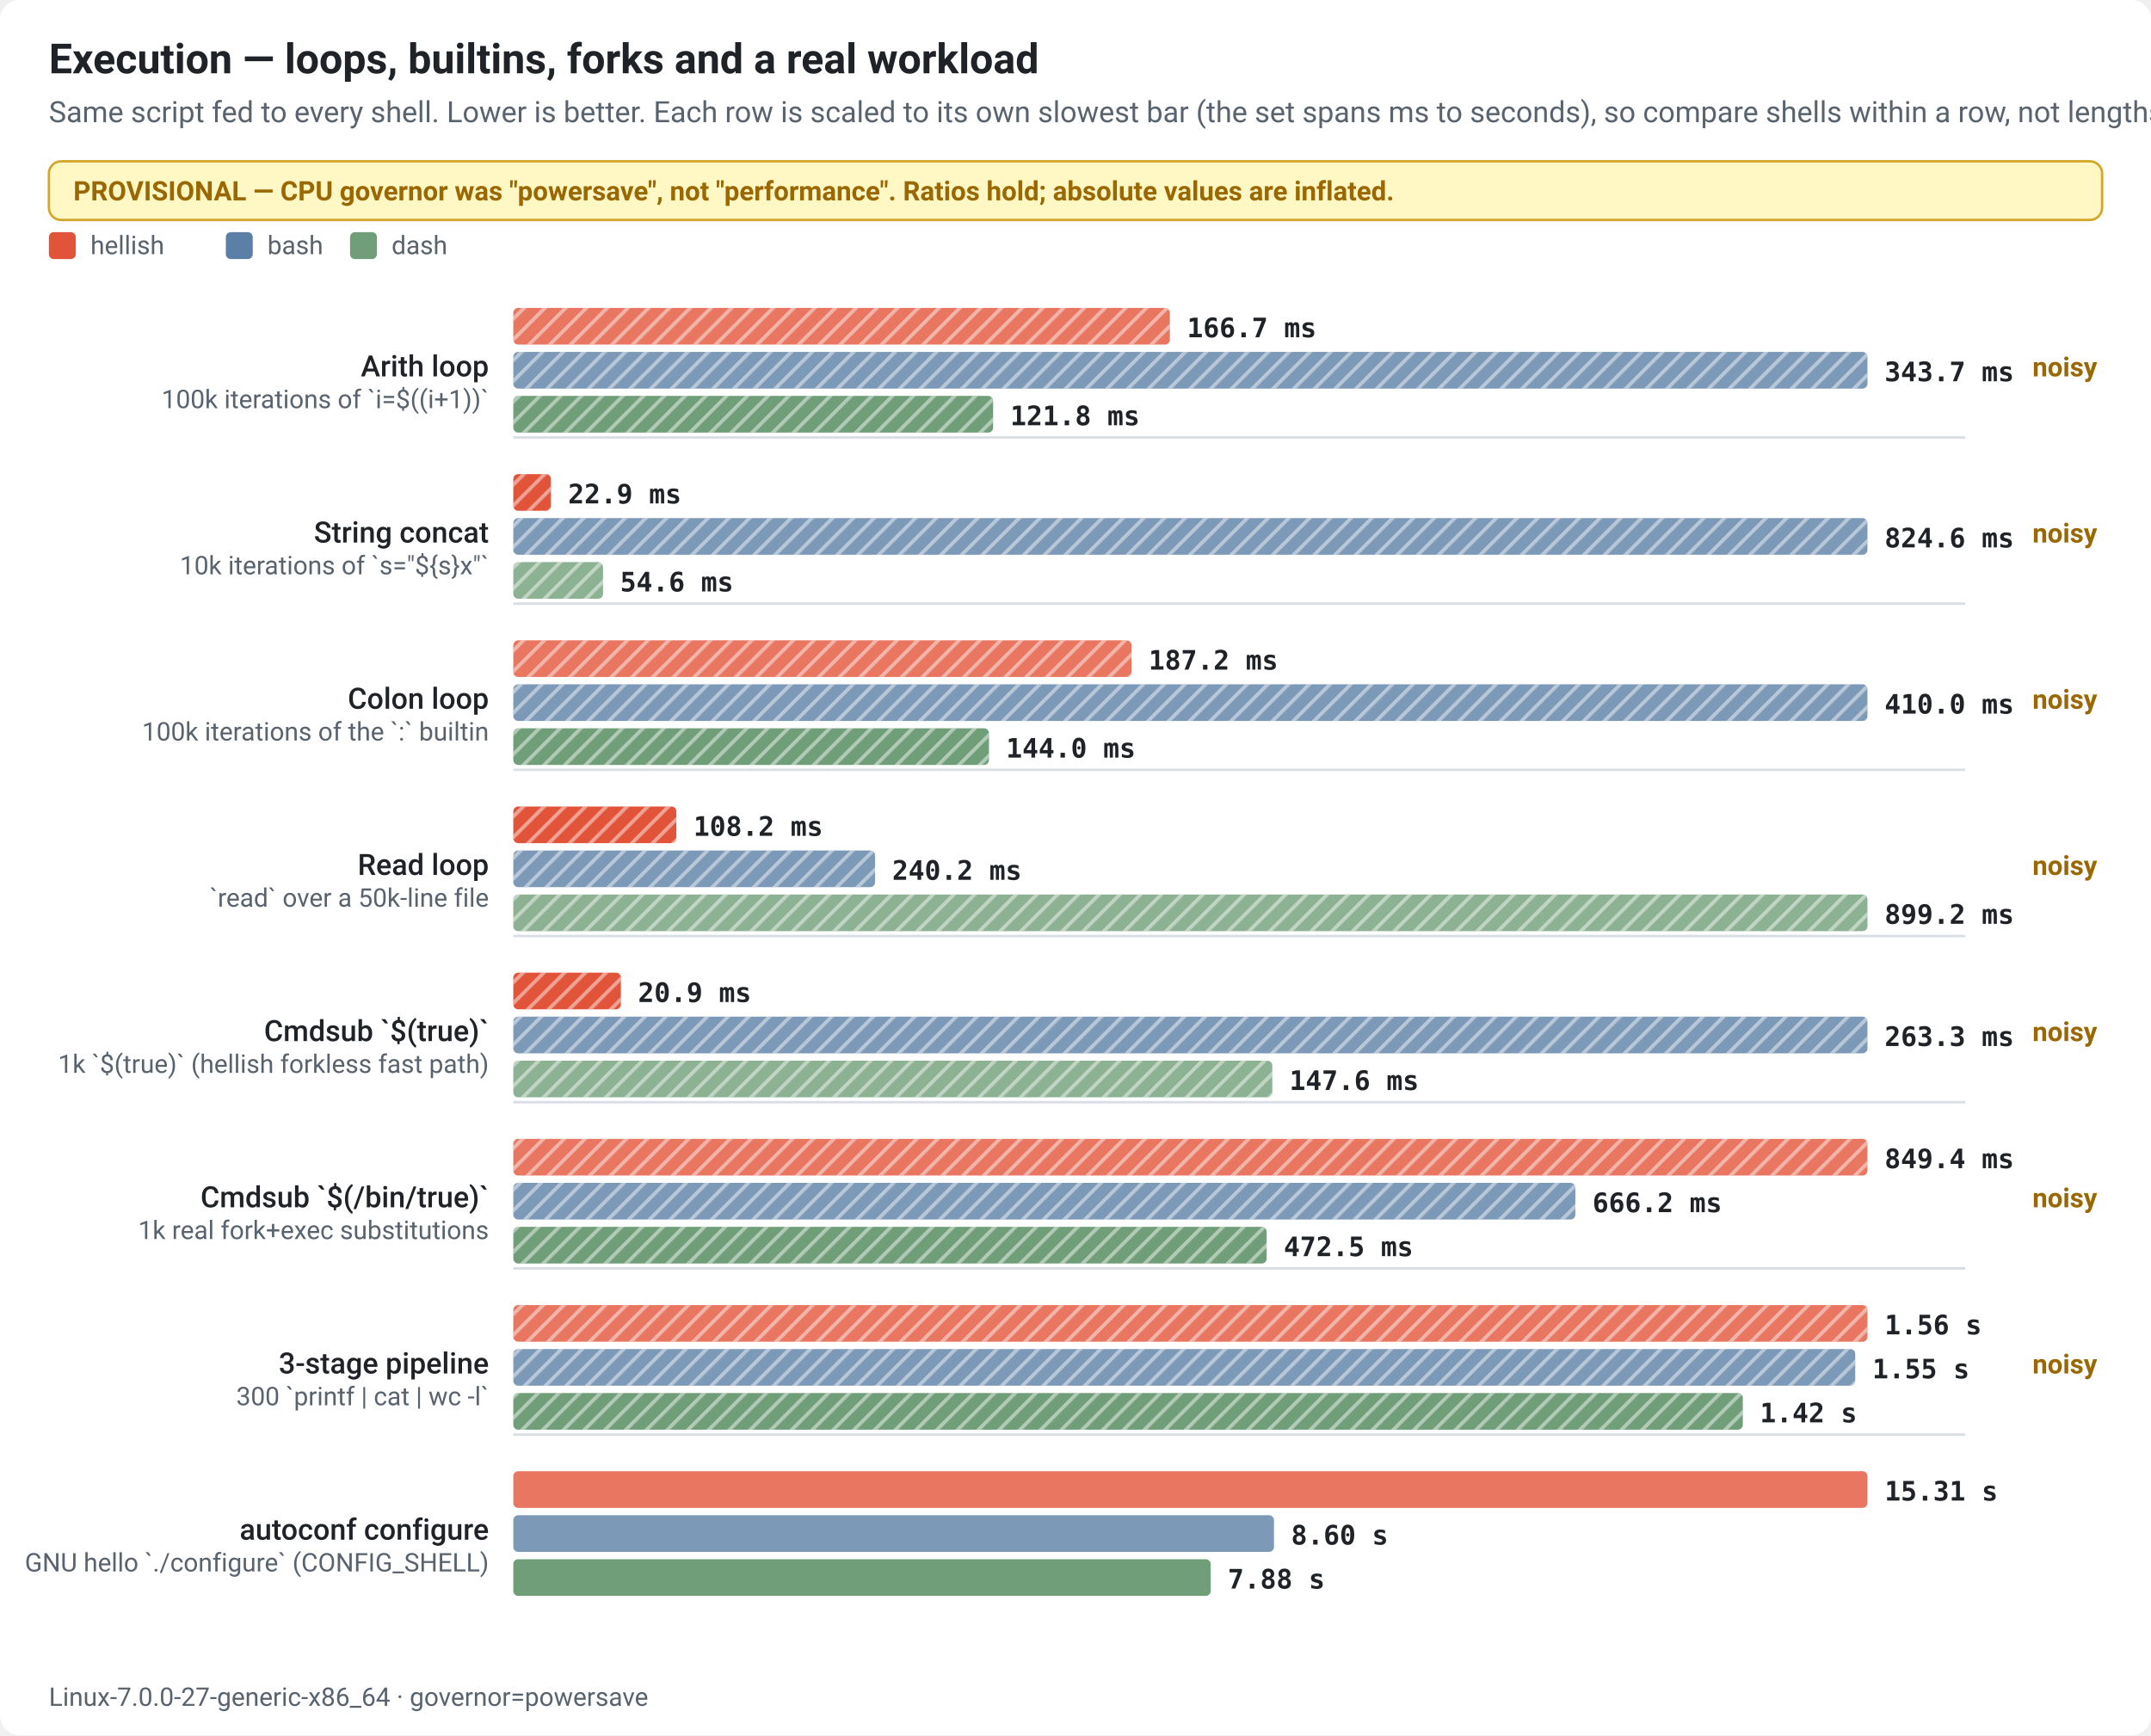
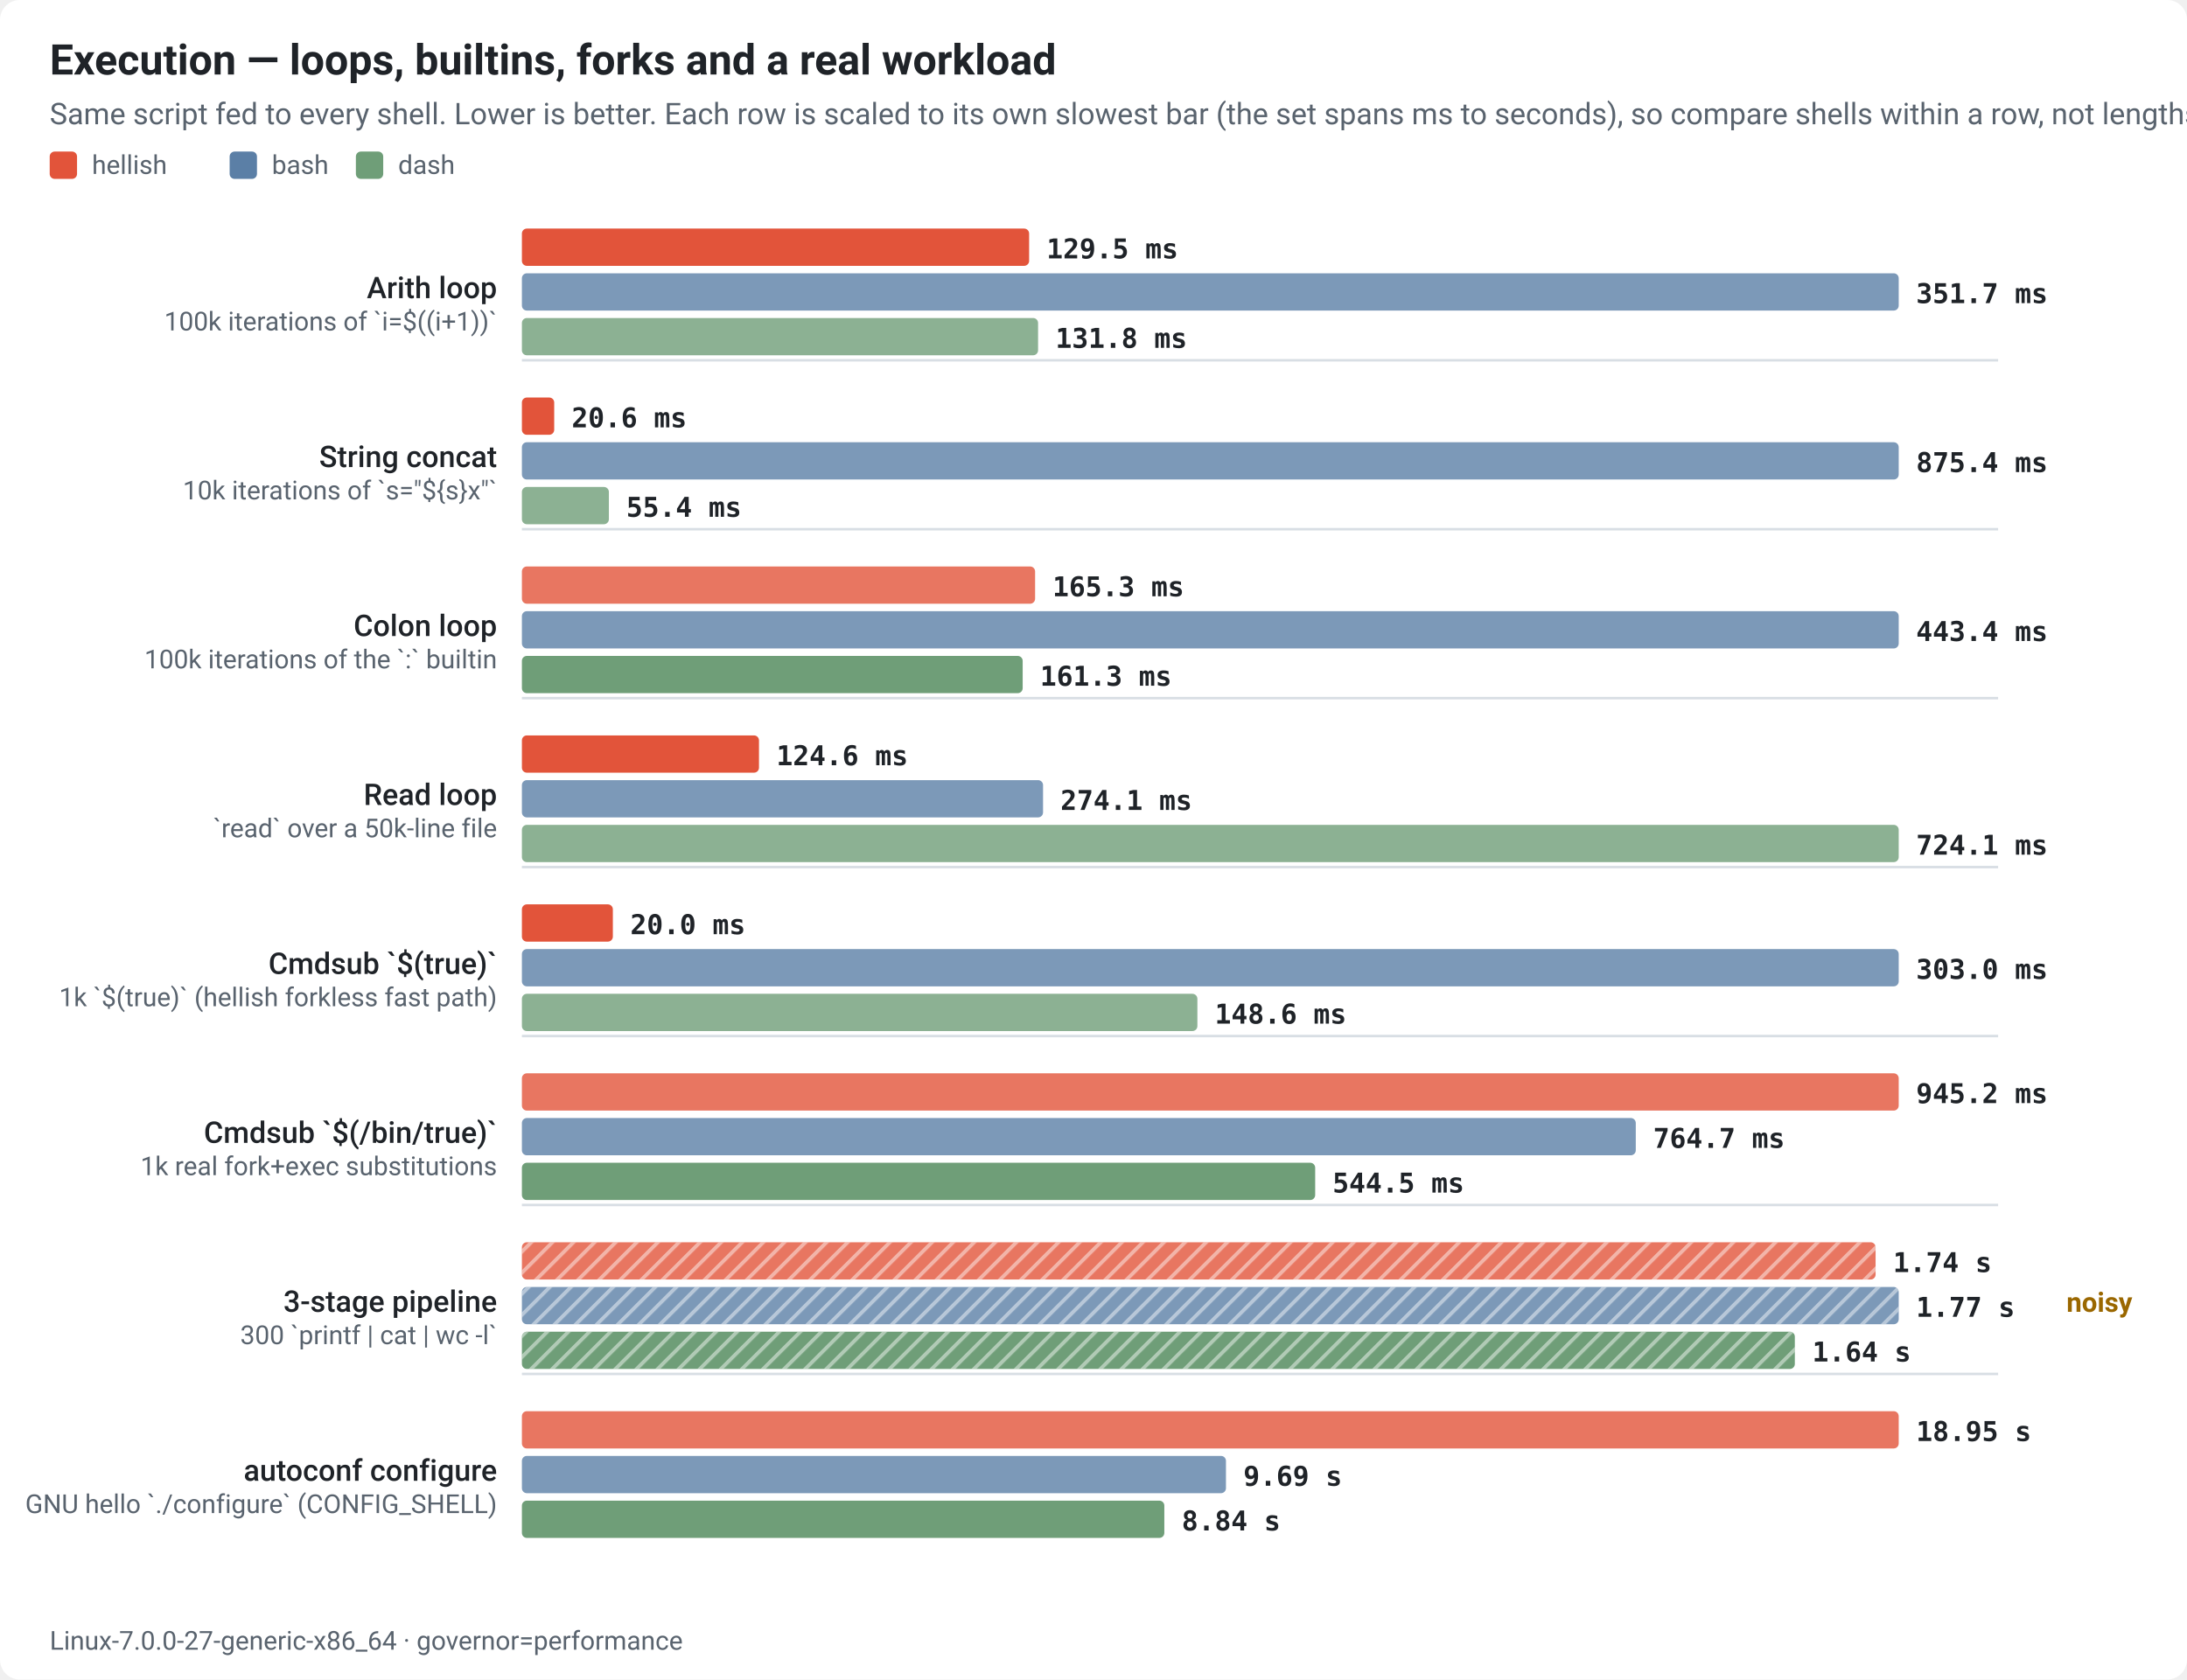
- <svg xmlns="http://www.w3.org/2000/svg" width="880" height="710" viewBox="0 0 880 710" role="img" aria-label="Execution — loops, builtins, forks and a real workload">
+ <svg xmlns="http://www.w3.org/2000/svg" width="880" height="676" viewBox="0 0 880 676" role="img" aria-label="Execution — loops, builtins, forks and a real workload">
  <style>
  .bg{fill:#ffffff}
  .card{fill:#f6f8fa;stroke:#d0d7de}
  .title{fill:#1f2328;font:600 17px system-ui,-apple-system,Segoe UI,Roboto,sans-serif}
  .sub{fill:#59636e;font:400 12px system-ui,-apple-system,Segoe UI,Roboto,sans-serif}
  .lbl{fill:#1f2328;font:500 12px system-ui,-apple-system,Segoe UI,Roboto,sans-serif}
  .val{fill:#1f2328;font:600 11px ui-monospace,SFMono-Regular,Menlo,monospace}
  .muted{fill:#59636e;font:400 10.5px system-ui,-apple-system,Segoe UI,Roboto,sans-serif}
  .grid{stroke:#d8dee4;stroke-width:1}
  .axis{stroke:#8c959f;stroke-width:1}
  .warn{fill:#9a6700;font:600 11px system-ui,-apple-system,Segoe UI,Roboto,sans-serif}
  .warnbox{fill:#fff8c5;stroke:#d4a72c}
  .win{fill:#1a7f37;font:600 11px ui-monospace,SFMono-Regular,Menlo,monospace}
  .lose{fill:#cf222e;font:600 11px ui-monospace,SFMono-Regular,Menlo,monospace}
  .tie{fill:#59636e;font:600 11px ui-monospace,SFMono-Regular,Menlo,monospace}
  @media (prefers-color-scheme: dark){
    .bg{fill:#0d1117}
    .card{fill:#161b22;stroke:#30363d}
    .title{fill:#e6edf3}
    .sub{fill:#9198a1}
    .lbl{fill:#e6edf3}
    .val{fill:#e6edf3}
    .muted{fill:#9198a1}
    .grid{stroke:#30363d}
    .axis{stroke:#6e7681}
    .warn{fill:#d29922}
    .warnbox{fill:#282215;stroke:#9e6a03}
    .win{fill:#3fb950}
    .lose{fill:#f85149}
    .tie{fill:#9198a1}
  }
</style>
-   <rect class="bg" width="880" height="710" rx="8" />
+   <rect class="bg" width="880" height="676" rx="8" />
  <text class="title" x="20" y="30">Execution — loops, builtins, forks and a real workload</text>
  <text class="sub" x="20" y="50">Same script fed to every shell. Lower is better. Each row is scaled to its own slowest bar (the set spans ms to seconds), so compare shells within a row, not lengths between rows.</text>
  <defs>
    <pattern id="hatch" width="6" height="6" patternTransform="rotate(45)" patternUnits="userSpaceOnUse">
      <rect width="6" height="6" fill="#000" opacity="0.001" />
      <line x1="0" y1="0" x2="0" y2="6" stroke="#ffffff" stroke-opacity="0.45" stroke-width="3" />
    </pattern>
  </defs>
-   <rect x="20.0" y="66.0" width="840.0" height="24.0" rx="5" class="warnbox" opacity="1.00" />
-   <text class="warn" x="30.0" y="82.0" text-anchor="start">PROVISIONAL — CPU governor was "powersave", not "performance". Ratios hold; absolute values are inflated.</text>
-   <rect x="20.0" y="95.0" width="11.0" height="11.0" rx="2" fill="#e2543a" opacity="1.00" />
-   <text class="muted" x="37.0" y="104.0" text-anchor="start">hellish</text>
-   <rect x="92.4" y="95.0" width="11.0" height="11.0" rx="2" fill="#5b7fa6" opacity="1.00" />
-   <text class="muted" x="109.4" y="104.0" text-anchor="start">bash</text>
-   <rect x="143.2" y="95.0" width="11.0" height="11.0" rx="2" fill="#6f9e78" opacity="1.00" />
-   <text class="muted" x="160.2" y="104.0" text-anchor="start">dash</text>
-   <text class="lbl" x="200.0" y="154.0" text-anchor="end">Arith loop</text>
-   <text class="muted" x="200.0" y="167.0" text-anchor="end">100k iterations of `i=$((i+1))`</text>
-   <rect x="210.0" y="126.0" width="268.6" height="15.0" rx="2" fill="#e2543a" opacity="0.80" />
-   <rect x="210.0" y="126.0" width="268.6" height="15.0" rx="2" fill="url(#hatch)" opacity="1.00" />
-   <text class="val" x="485.6" y="138.0" text-anchor="start">166.7 ms</text>
-   <rect x="210.0" y="144.0" width="554.0" height="15.0" rx="2" fill="#5b7fa6" opacity="0.80" />
-   <rect x="210.0" y="144.0" width="554.0" height="15.0" rx="2" fill="url(#hatch)" opacity="1.00" />
-   <text class="val" x="771.0" y="156.0" text-anchor="start">343.7 ms</text>
-   <rect x="210.0" y="162.0" width="196.3" height="15.0" rx="2" fill="#6f9e78" opacity="1.00" />
-   <rect x="210.0" y="162.0" width="196.3" height="15.0" rx="2" fill="url(#hatch)" opacity="1.00" />
-   <text class="val" x="413.3" y="174.0" text-anchor="start">121.8 ms</text>
-   <text class="warn" x="858.0" y="154.0" text-anchor="end">noisy</text>
-   <line class="grid" x1="210.0" y1="179.0" x2="804.0" y2="179.0" />
-   <text class="lbl" x="200.0" y="222.0" text-anchor="end">String concat</text>
-   <text class="muted" x="200.0" y="235.0" text-anchor="end">10k iterations of `s="${s}x"`</text>
-   <rect x="210.0" y="194.0" width="15.4" height="15.0" rx="2" fill="#e2543a" opacity="1.00" />
-   <rect x="210.0" y="194.0" width="15.4" height="15.0" rx="2" fill="url(#hatch)" opacity="1.00" />
-   <text class="val" x="232.4" y="206.0" text-anchor="start">22.9 ms</text>
-   <rect x="210.0" y="212.0" width="554.0" height="15.0" rx="2" fill="#5b7fa6" opacity="0.80" />
-   <rect x="210.0" y="212.0" width="554.0" height="15.0" rx="2" fill="url(#hatch)" opacity="1.00" />
-   <text class="val" x="771.0" y="224.0" text-anchor="start">824.6 ms</text>
-   <rect x="210.0" y="230.0" width="36.7" height="15.0" rx="2" fill="#6f9e78" opacity="0.80" />
-   <rect x="210.0" y="230.0" width="36.7" height="15.0" rx="2" fill="url(#hatch)" opacity="1.00" />
-   <text class="val" x="253.7" y="242.0" text-anchor="start">54.6 ms</text>
-   <text class="warn" x="858.0" y="222.0" text-anchor="end">noisy</text>
-   <line class="grid" x1="210.0" y1="247.0" x2="804.0" y2="247.0" />
-   <text class="lbl" x="200.0" y="290.0" text-anchor="end">Colon loop</text>
-   <text class="muted" x="200.0" y="303.0" text-anchor="end">100k iterations of the `:` builtin</text>
-   <rect x="210.0" y="262.0" width="252.9" height="15.0" rx="2" fill="#e2543a" opacity="0.80" />
-   <rect x="210.0" y="262.0" width="252.9" height="15.0" rx="2" fill="url(#hatch)" opacity="1.00" />
-   <text class="val" x="469.9" y="274.0" text-anchor="start">187.2 ms</text>
-   <rect x="210.0" y="280.0" width="554.0" height="15.0" rx="2" fill="#5b7fa6" opacity="0.80" />
-   <rect x="210.0" y="280.0" width="554.0" height="15.0" rx="2" fill="url(#hatch)" opacity="1.00" />
-   <text class="val" x="771.0" y="292.0" text-anchor="start">410.0 ms</text>
-   <rect x="210.0" y="298.0" width="194.6" height="15.0" rx="2" fill="#6f9e78" opacity="1.00" />
-   <rect x="210.0" y="298.0" width="194.6" height="15.0" rx="2" fill="url(#hatch)" opacity="1.00" />
-   <text class="val" x="411.6" y="310.0" text-anchor="start">144.0 ms</text>
-   <text class="warn" x="858.0" y="290.0" text-anchor="end">noisy</text>
-   <line class="grid" x1="210.0" y1="315.0" x2="804.0" y2="315.0" />
-   <text class="lbl" x="200.0" y="358.0" text-anchor="end">Read loop</text>
-   <text class="muted" x="200.0" y="371.0" text-anchor="end">`read` over a 50k-line file</text>
-   <rect x="210.0" y="330.0" width="66.7" height="15.0" rx="2" fill="#e2543a" opacity="1.00" />
-   <rect x="210.0" y="330.0" width="66.7" height="15.0" rx="2" fill="url(#hatch)" opacity="1.00" />
-   <text class="val" x="283.7" y="342.0" text-anchor="start">108.2 ms</text>
-   <rect x="210.0" y="348.0" width="148.0" height="15.0" rx="2" fill="#5b7fa6" opacity="0.80" />
-   <rect x="210.0" y="348.0" width="148.0" height="15.0" rx="2" fill="url(#hatch)" opacity="1.00" />
-   <text class="val" x="365.0" y="360.0" text-anchor="start">240.2 ms</text>
-   <rect x="210.0" y="366.0" width="554.0" height="15.0" rx="2" fill="#6f9e78" opacity="0.80" />
-   <rect x="210.0" y="366.0" width="554.0" height="15.0" rx="2" fill="url(#hatch)" opacity="1.00" />
-   <text class="val" x="771.0" y="378.0" text-anchor="start">899.2 ms</text>
-   <text class="warn" x="858.0" y="358.0" text-anchor="end">noisy</text>
-   <line class="grid" x1="210.0" y1="383.0" x2="804.0" y2="383.0" />
-   <text class="lbl" x="200.0" y="426.0" text-anchor="end">Cmdsub `$(true)`</text>
-   <text class="muted" x="200.0" y="439.0" text-anchor="end">1k `$(true)` (hellish forkless fast path)</text>
-   <rect x="210.0" y="398.0" width="44.0" height="15.0" rx="2" fill="#e2543a" opacity="1.00" />
-   <rect x="210.0" y="398.0" width="44.0" height="15.0" rx="2" fill="url(#hatch)" opacity="1.00" />
-   <text class="val" x="261.0" y="410.0" text-anchor="start">20.9 ms</text>
-   <rect x="210.0" y="416.0" width="554.0" height="15.0" rx="2" fill="#5b7fa6" opacity="0.80" />
-   <rect x="210.0" y="416.0" width="554.0" height="15.0" rx="2" fill="url(#hatch)" opacity="1.00" />
-   <text class="val" x="771.0" y="428.0" text-anchor="start">263.3 ms</text>
-   <rect x="210.0" y="434.0" width="310.5" height="15.0" rx="2" fill="#6f9e78" opacity="0.80" />
-   <rect x="210.0" y="434.0" width="310.5" height="15.0" rx="2" fill="url(#hatch)" opacity="1.00" />
-   <text class="val" x="527.5" y="446.0" text-anchor="start">147.6 ms</text>
-   <text class="warn" x="858.0" y="426.0" text-anchor="end">noisy</text>
-   <line class="grid" x1="210.0" y1="451.0" x2="804.0" y2="451.0" />
-   <text class="lbl" x="200.0" y="494.0" text-anchor="end">Cmdsub `$(/bin/true)`</text>
-   <text class="muted" x="200.0" y="507.0" text-anchor="end">1k real fork+exec substitutions</text>
-   <rect x="210.0" y="466.0" width="554.0" height="15.0" rx="2" fill="#e2543a" opacity="0.80" />
-   <rect x="210.0" y="466.0" width="554.0" height="15.0" rx="2" fill="url(#hatch)" opacity="1.00" />
-   <text class="val" x="771.0" y="478.0" text-anchor="start">849.4 ms</text>
-   <rect x="210.0" y="484.0" width="434.5" height="15.0" rx="2" fill="#5b7fa6" opacity="0.80" />
-   <rect x="210.0" y="484.0" width="434.5" height="15.0" rx="2" fill="url(#hatch)" opacity="1.00" />
-   <text class="val" x="651.5" y="496.0" text-anchor="start">666.2 ms</text>
-   <rect x="210.0" y="502.0" width="308.2" height="15.0" rx="2" fill="#6f9e78" opacity="1.00" />
-   <rect x="210.0" y="502.0" width="308.2" height="15.0" rx="2" fill="url(#hatch)" opacity="1.00" />
-   <text class="val" x="525.2" y="514.0" text-anchor="start">472.5 ms</text>
-   <text class="warn" x="858.0" y="494.0" text-anchor="end">noisy</text>
-   <line class="grid" x1="210.0" y1="519.0" x2="804.0" y2="519.0" />
-   <text class="lbl" x="200.0" y="562.0" text-anchor="end">3-stage pipeline</text>
-   <text class="muted" x="200.0" y="575.0" text-anchor="end">300 `printf | cat | wc -l`</text>
-   <rect x="210.0" y="534.0" width="554.0" height="15.0" rx="2" fill="#e2543a" opacity="0.80" />
-   <rect x="210.0" y="534.0" width="554.0" height="15.0" rx="2" fill="url(#hatch)" opacity="1.00" />
-   <text class="val" x="771.0" y="546.0" text-anchor="start">1.56 s</text>
-   <rect x="210.0" y="552.0" width="549.0" height="15.0" rx="2" fill="#5b7fa6" opacity="0.80" />
-   <rect x="210.0" y="552.0" width="549.0" height="15.0" rx="2" fill="url(#hatch)" opacity="1.00" />
-   <text class="val" x="766.0" y="564.0" text-anchor="start">1.55 s</text>
-   <rect x="210.0" y="570.0" width="503.0" height="15.0" rx="2" fill="#6f9e78" opacity="1.00" />
-   <rect x="210.0" y="570.0" width="503.0" height="15.0" rx="2" fill="url(#hatch)" opacity="1.00" />
-   <text class="val" x="720.0" y="582.0" text-anchor="start">1.42 s</text>
-   <text class="warn" x="858.0" y="562.0" text-anchor="end">noisy</text>
-   <line class="grid" x1="210.0" y1="587.0" x2="804.0" y2="587.0" />
-   <text class="lbl" x="200.0" y="630.0" text-anchor="end">autoconf configure</text>
-   <text class="muted" x="200.0" y="643.0" text-anchor="end">GNU hello `./configure` (CONFIG_SHELL)</text>
-   <rect x="210.0" y="602.0" width="554.0" height="15.0" rx="2" fill="#e2543a" opacity="0.80" />
-   <text class="val" x="771.0" y="614.0" text-anchor="start">15.31 s</text>
-   <rect x="210.0" y="620.0" width="311.2" height="15.0" rx="2" fill="#5b7fa6" opacity="0.80" />
-   <text class="val" x="528.2" y="632.0" text-anchor="start">8.60 s</text>
-   <rect x="210.0" y="638.0" width="285.3" height="15.0" rx="2" fill="#6f9e78" opacity="1.00" />
-   <text class="val" x="502.3" y="650.0" text-anchor="start">7.88 s</text>
-   <text class="muted" x="20.0" y="698.0" text-anchor="start">Linux-7.0.0-27-generic-x86_64  ·  governor=powersave</text>
+   <rect x="20.0" y="61.0" width="11.0" height="11.0" rx="2" fill="#e2543a" opacity="1.00" />
+   <text class="muted" x="37.0" y="70.0" text-anchor="start">hellish</text>
+   <rect x="92.4" y="61.0" width="11.0" height="11.0" rx="2" fill="#5b7fa6" opacity="1.00" />
+   <text class="muted" x="109.4" y="70.0" text-anchor="start">bash</text>
+   <rect x="143.2" y="61.0" width="11.0" height="11.0" rx="2" fill="#6f9e78" opacity="1.00" />
+   <text class="muted" x="160.2" y="70.0" text-anchor="start">dash</text>
+   <text class="lbl" x="200.0" y="120.0" text-anchor="end">Arith loop</text>
+   <text class="muted" x="200.0" y="133.0" text-anchor="end">100k iterations of `i=$((i+1))`</text>
+   <rect x="210.0" y="92.0" width="204.1" height="15.0" rx="2" fill="#e2543a" opacity="1.00" />
+   <text class="val" x="421.1" y="104.0" text-anchor="start">129.5 ms</text>
+   <rect x="210.0" y="110.0" width="554.0" height="15.0" rx="2" fill="#5b7fa6" opacity="0.80" />
+   <text class="val" x="771.0" y="122.0" text-anchor="start">351.7 ms</text>
+   <rect x="210.0" y="128.0" width="207.7" height="15.0" rx="2" fill="#6f9e78" opacity="0.80" />
+   <text class="val" x="424.7" y="140.0" text-anchor="start">131.8 ms</text>
+   <line class="grid" x1="210.0" y1="145.0" x2="804.0" y2="145.0" />
+   <text class="lbl" x="200.0" y="188.0" text-anchor="end">String concat</text>
+   <text class="muted" x="200.0" y="201.0" text-anchor="end">10k iterations of `s="${s}x"`</text>
+   <rect x="210.0" y="160.0" width="13.0" height="15.0" rx="2" fill="#e2543a" opacity="1.00" />
+   <text class="val" x="230.0" y="172.0" text-anchor="start">20.6 ms</text>
+   <rect x="210.0" y="178.0" width="554.0" height="15.0" rx="2" fill="#5b7fa6" opacity="0.80" />
+   <text class="val" x="771.0" y="190.0" text-anchor="start">875.4 ms</text>
+   <rect x="210.0" y="196.0" width="35.0" height="15.0" rx="2" fill="#6f9e78" opacity="0.80" />
+   <text class="val" x="252.0" y="208.0" text-anchor="start">55.4 ms</text>
+   <line class="grid" x1="210.0" y1="213.0" x2="804.0" y2="213.0" />
+   <text class="lbl" x="200.0" y="256.0" text-anchor="end">Colon loop</text>
+   <text class="muted" x="200.0" y="269.0" text-anchor="end">100k iterations of the `:` builtin</text>
+   <rect x="210.0" y="228.0" width="206.5" height="15.0" rx="2" fill="#e2543a" opacity="0.80" />
+   <text class="val" x="423.5" y="240.0" text-anchor="start">165.3 ms</text>
+   <rect x="210.0" y="246.0" width="554.0" height="15.0" rx="2" fill="#5b7fa6" opacity="0.80" />
+   <text class="val" x="771.0" y="258.0" text-anchor="start">443.4 ms</text>
+   <rect x="210.0" y="264.0" width="201.5" height="15.0" rx="2" fill="#6f9e78" opacity="1.00" />
+   <text class="val" x="418.5" y="276.0" text-anchor="start">161.3 ms</text>
+   <line class="grid" x1="210.0" y1="281.0" x2="804.0" y2="281.0" />
+   <text class="lbl" x="200.0" y="324.0" text-anchor="end">Read loop</text>
+   <text class="muted" x="200.0" y="337.0" text-anchor="end">`read` over a 50k-line file</text>
+   <rect x="210.0" y="296.0" width="95.4" height="15.0" rx="2" fill="#e2543a" opacity="1.00" />
+   <text class="val" x="312.4" y="308.0" text-anchor="start">124.6 ms</text>
+   <rect x="210.0" y="314.0" width="209.7" height="15.0" rx="2" fill="#5b7fa6" opacity="0.80" />
+   <text class="val" x="426.7" y="326.0" text-anchor="start">274.1 ms</text>
+   <rect x="210.0" y="332.0" width="554.0" height="15.0" rx="2" fill="#6f9e78" opacity="0.80" />
+   <text class="val" x="771.0" y="344.0" text-anchor="start">724.1 ms</text>
+   <line class="grid" x1="210.0" y1="349.0" x2="804.0" y2="349.0" />
+   <text class="lbl" x="200.0" y="392.0" text-anchor="end">Cmdsub `$(true)`</text>
+   <text class="muted" x="200.0" y="405.0" text-anchor="end">1k `$(true)` (hellish forkless fast path)</text>
+   <rect x="210.0" y="364.0" width="36.6" height="15.0" rx="2" fill="#e2543a" opacity="1.00" />
+   <text class="val" x="253.6" y="376.0" text-anchor="start">20.0 ms</text>
+   <rect x="210.0" y="382.0" width="554.0" height="15.0" rx="2" fill="#5b7fa6" opacity="0.80" />
+   <text class="val" x="771.0" y="394.0" text-anchor="start">303.0 ms</text>
+   <rect x="210.0" y="400.0" width="271.8" height="15.0" rx="2" fill="#6f9e78" opacity="0.80" />
+   <text class="val" x="488.8" y="412.0" text-anchor="start">148.6 ms</text>
+   <line class="grid" x1="210.0" y1="417.0" x2="804.0" y2="417.0" />
+   <text class="lbl" x="200.0" y="460.0" text-anchor="end">Cmdsub `$(/bin/true)`</text>
+   <text class="muted" x="200.0" y="473.0" text-anchor="end">1k real fork+exec substitutions</text>
+   <rect x="210.0" y="432.0" width="554.0" height="15.0" rx="2" fill="#e2543a" opacity="0.80" />
+   <text class="val" x="771.0" y="444.0" text-anchor="start">945.2 ms</text>
+   <rect x="210.0" y="450.0" width="448.2" height="15.0" rx="2" fill="#5b7fa6" opacity="0.80" />
+   <text class="val" x="665.2" y="462.0" text-anchor="start">764.7 ms</text>
+   <rect x="210.0" y="468.0" width="319.2" height="15.0" rx="2" fill="#6f9e78" opacity="1.00" />
+   <text class="val" x="536.2" y="480.0" text-anchor="start">544.5 ms</text>
+   <line class="grid" x1="210.0" y1="485.0" x2="804.0" y2="485.0" />
+   <text class="lbl" x="200.0" y="528.0" text-anchor="end">3-stage pipeline</text>
+   <text class="muted" x="200.0" y="541.0" text-anchor="end">300 `printf | cat | wc -l`</text>
+   <rect x="210.0" y="500.0" width="544.7" height="15.0" rx="2" fill="#e2543a" opacity="0.80" />
+   <rect x="210.0" y="500.0" width="544.7" height="15.0" rx="2" fill="url(#hatch)" opacity="1.00" />
+   <text class="val" x="761.7" y="512.0" text-anchor="start">1.74 s</text>
+   <rect x="210.0" y="518.0" width="554.0" height="15.0" rx="2" fill="#5b7fa6" opacity="0.80" />
+   <rect x="210.0" y="518.0" width="554.0" height="15.0" rx="2" fill="url(#hatch)" opacity="1.00" />
+   <text class="val" x="771.0" y="530.0" text-anchor="start">1.77 s</text>
+   <rect x="210.0" y="536.0" width="512.2" height="15.0" rx="2" fill="#6f9e78" opacity="1.00" />
+   <rect x="210.0" y="536.0" width="512.2" height="15.0" rx="2" fill="url(#hatch)" opacity="1.00" />
+   <text class="val" x="729.2" y="548.0" text-anchor="start">1.64 s</text>
+   <text class="warn" x="858.0" y="528.0" text-anchor="end">noisy</text>
+   <line class="grid" x1="210.0" y1="553.0" x2="804.0" y2="553.0" />
+   <text class="lbl" x="200.0" y="596.0" text-anchor="end">autoconf configure</text>
+   <text class="muted" x="200.0" y="609.0" text-anchor="end">GNU hello `./configure` (CONFIG_SHELL)</text>
+   <rect x="210.0" y="568.0" width="554.0" height="15.0" rx="2" fill="#e2543a" opacity="0.80" />
+   <text class="val" x="771.0" y="580.0" text-anchor="start">18.95 s</text>
+   <rect x="210.0" y="586.0" width="283.3" height="15.0" rx="2" fill="#5b7fa6" opacity="0.80" />
+   <text class="val" x="500.3" y="598.0" text-anchor="start">9.69 s</text>
+   <rect x="210.0" y="604.0" width="258.5" height="15.0" rx="2" fill="#6f9e78" opacity="1.00" />
+   <text class="val" x="475.5" y="616.0" text-anchor="start">8.84 s</text>
+   <text class="muted" x="20.0" y="664.0" text-anchor="start">Linux-7.0.0-27-generic-x86_64  ·  governor=performance</text>
</svg>
